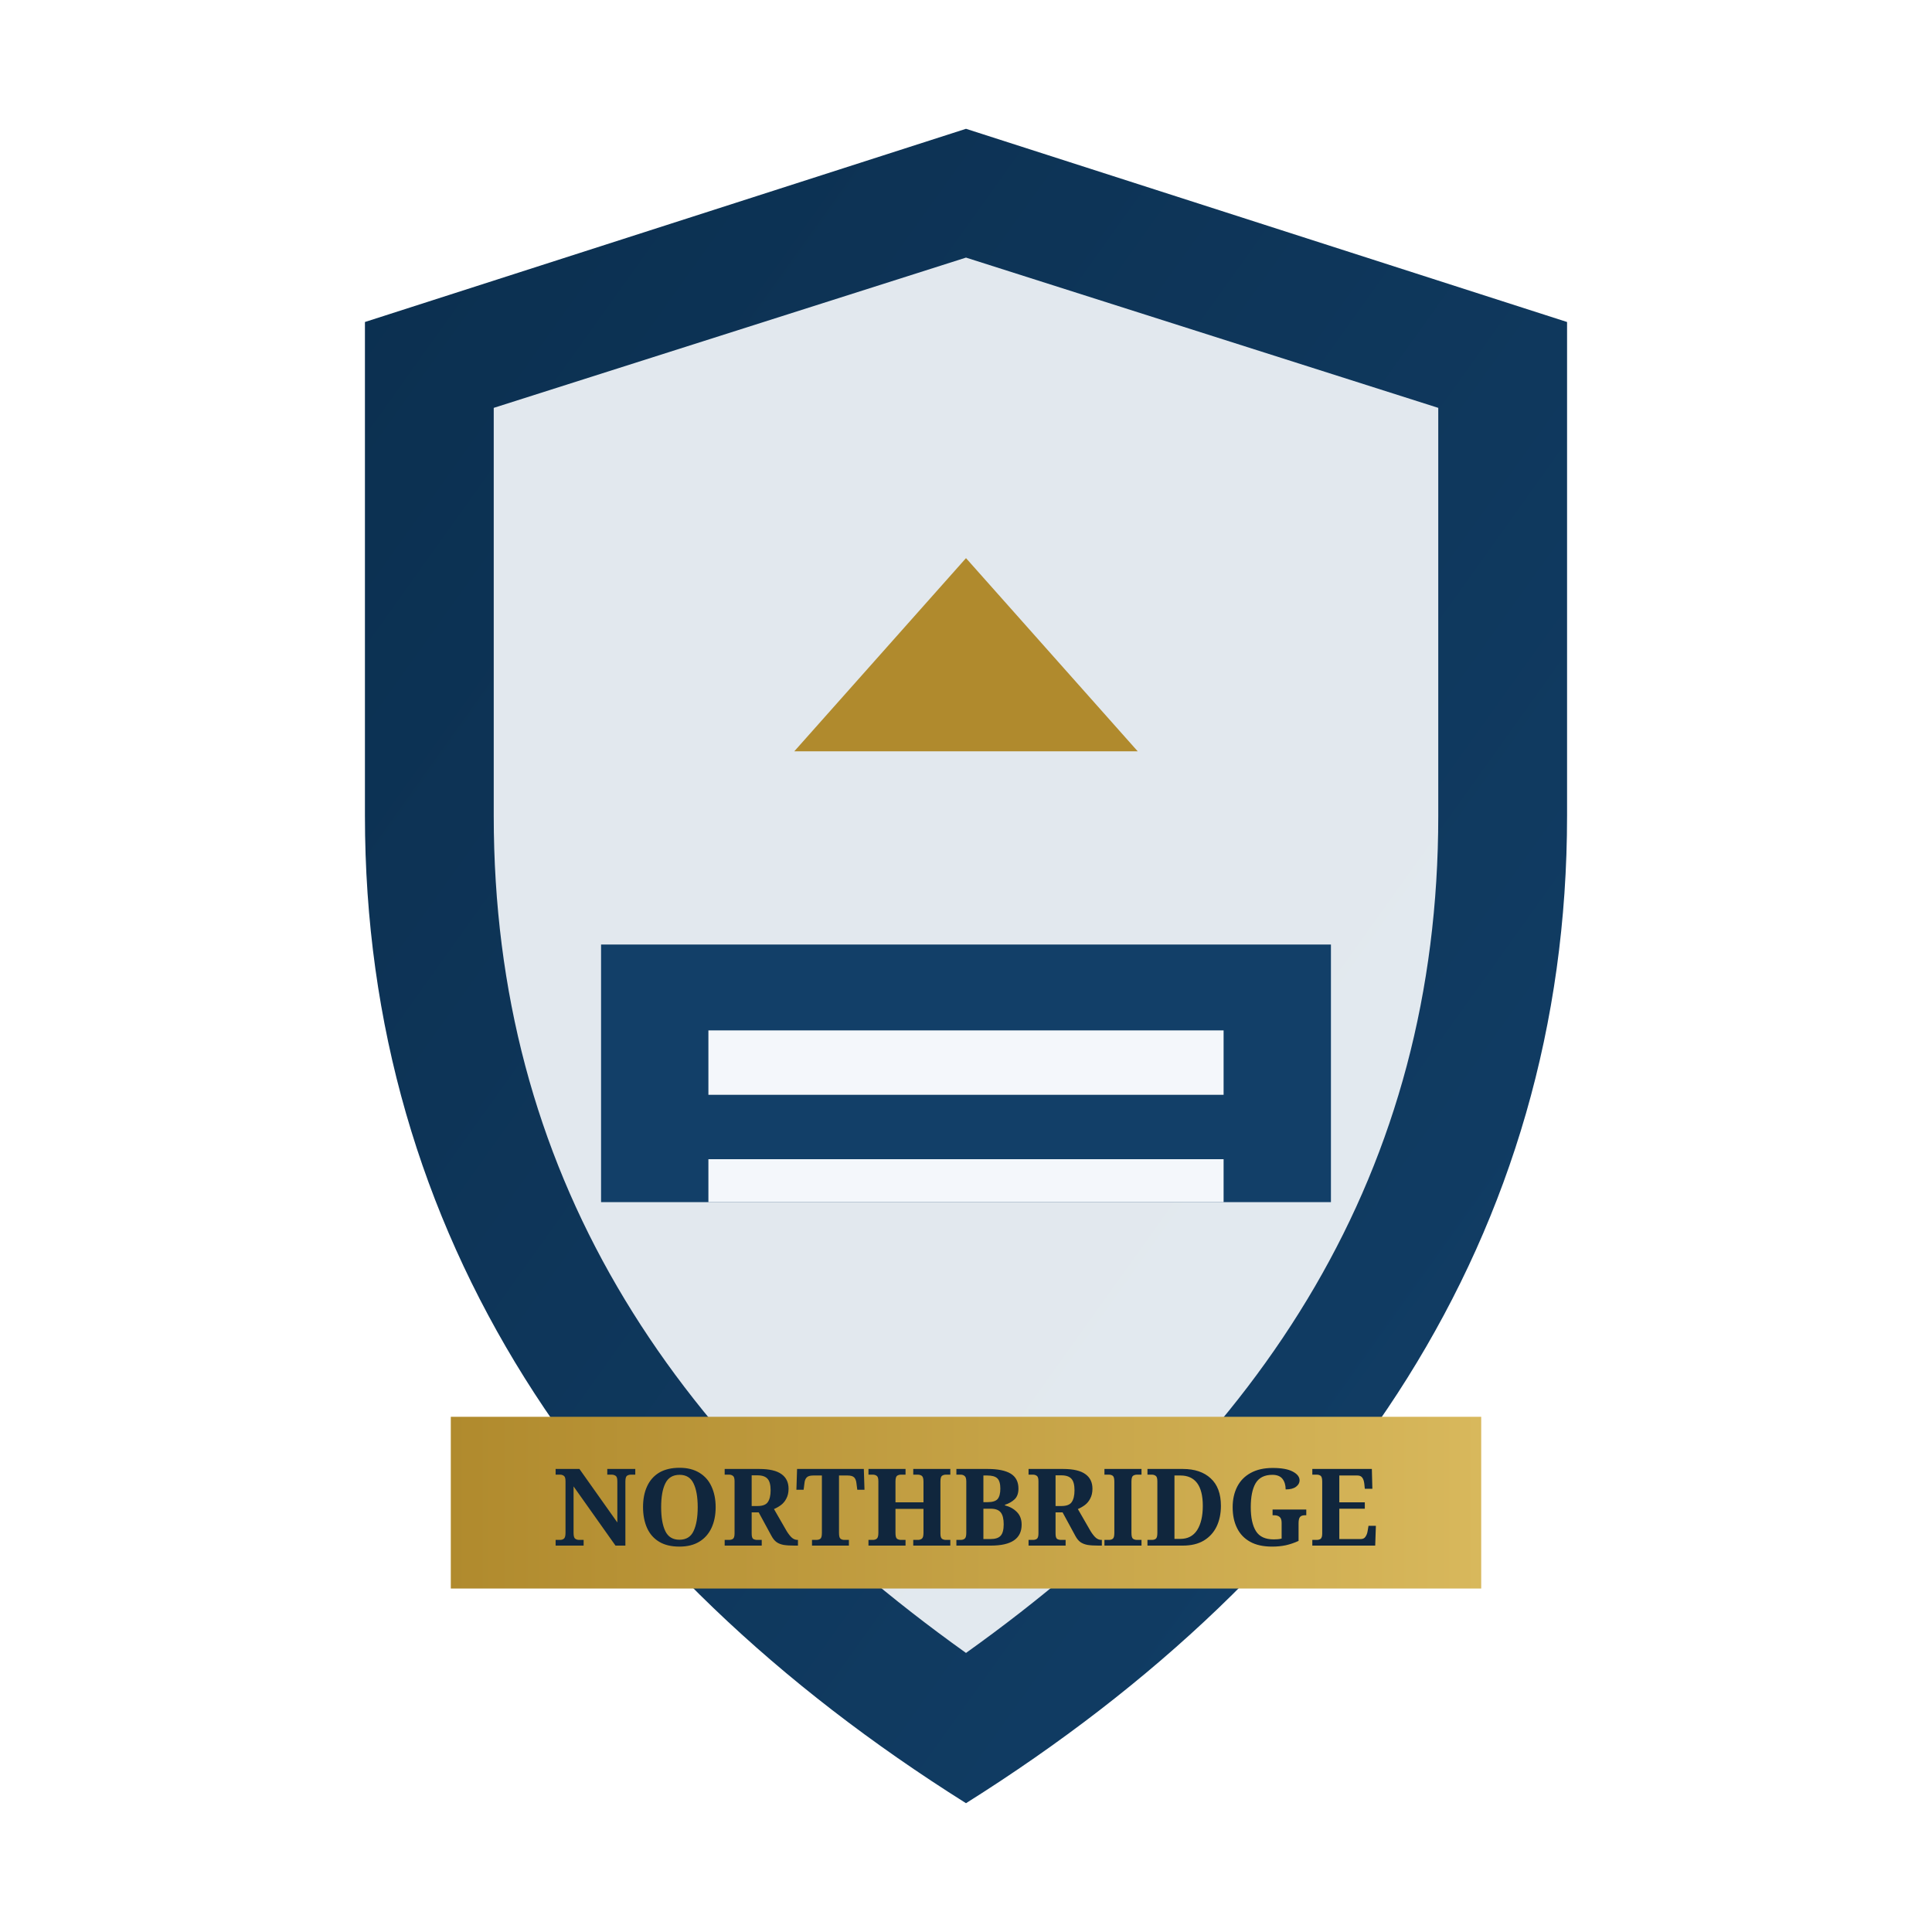
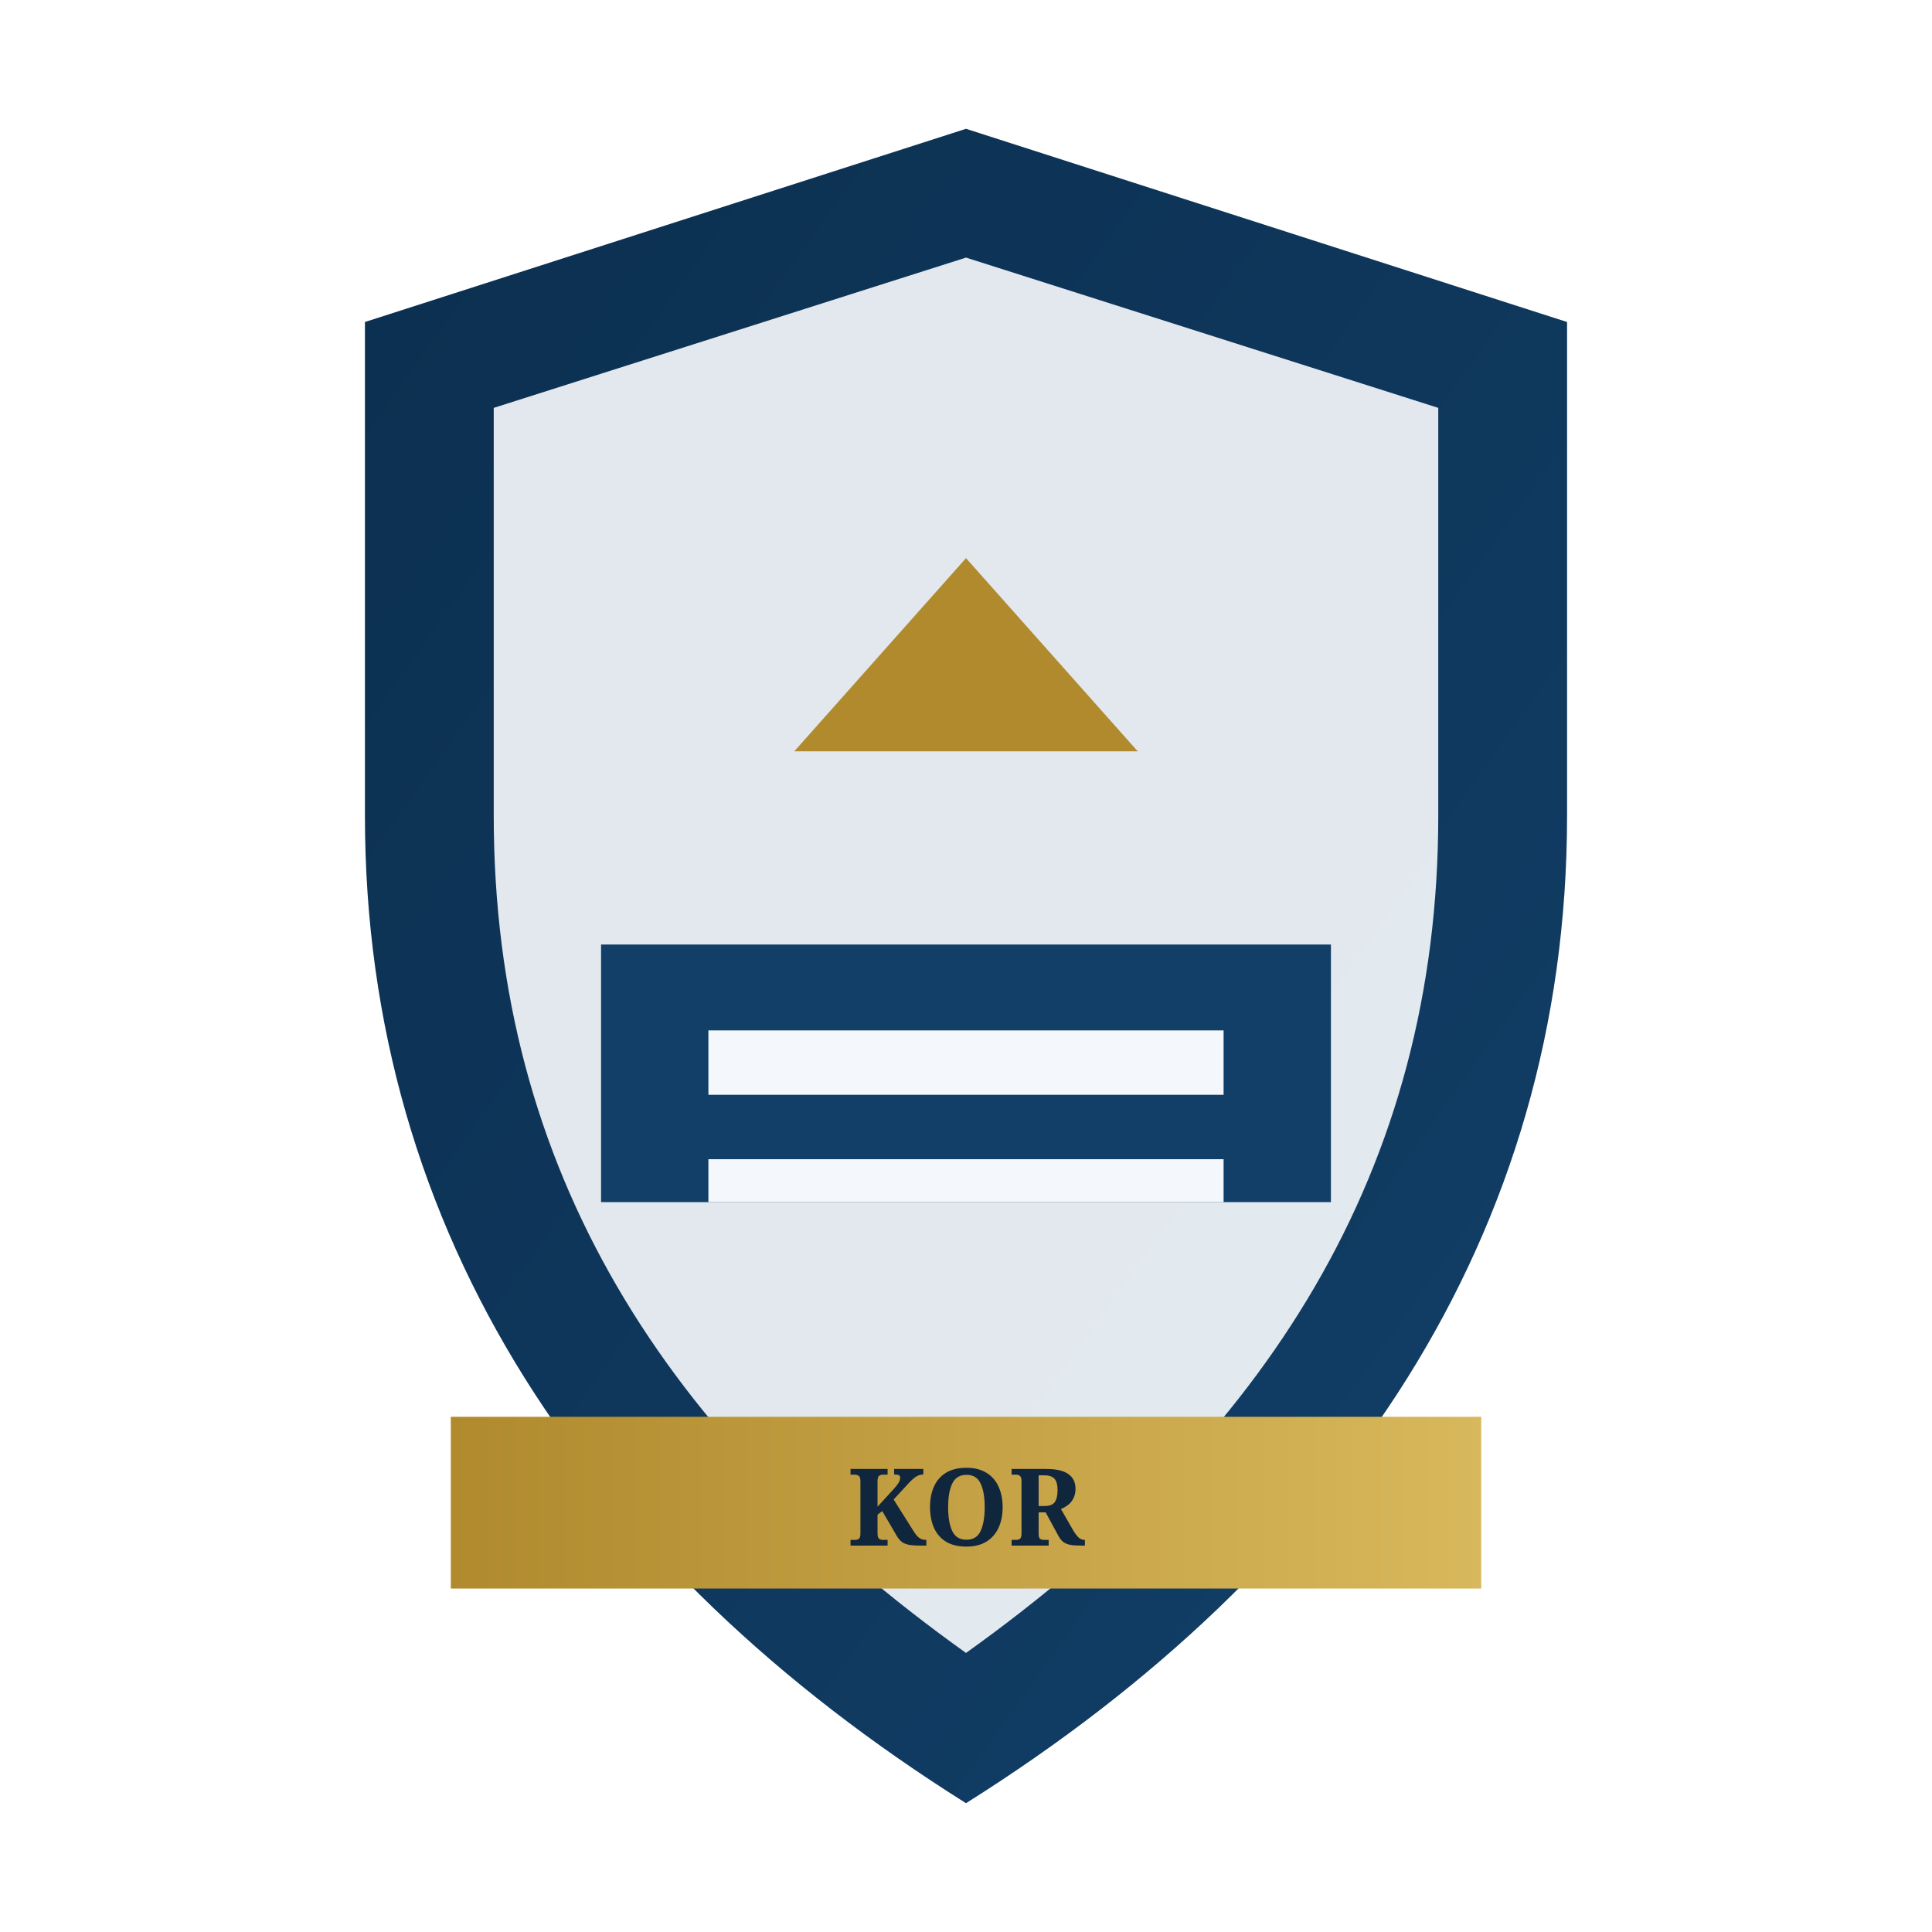
- <svg xmlns="http://www.w3.org/2000/svg" viewBox="0 0 180 180" role="img" aria-label="Northbridge Institute crest">
+ <svg xmlns="http://www.w3.org/2000/svg" viewBox="0 0 180 180" role="img" aria-label="KOR Institute crest">
  <defs>
    <linearGradient id="shield" x1="0" y1="0" x2="1" y2="1">
      <stop offset="0%" stop-color="#0b2f4f" />
      <stop offset="100%" stop-color="#123f68" />
    </linearGradient>
    <linearGradient id="ribbon" x1="0" y1="0" x2="1" y2="0">
      <stop offset="0%" stop-color="#b08a2d" />
      <stop offset="100%" stop-color="#d8b85c" />
    </linearGradient>
  </defs>
  <path d="M90 12l56 18v46c0 39-21 70-56 92C55 146 34 115 34 76V30l56-18z" fill="url(#shield)" />
  <path d="M90 24l44 14v38c0 33-16 58-44 78-28-20-44-45-44-78V38l44-14z" fill="#f4f7fb" opacity=".92" />
  <path d="M56 88h68v24H56z" fill="#123f68" />
  <path d="M90 52l16 18H74z" fill="#b08a2d" />
  <path d="M66 96h48v6H66zM66 108h48v4H66z" fill="#f4f7fb" />
  <path d="M42 132h96v16H42z" fill="url(#ribbon)" />
-   <text x="90" y="144" text-anchor="middle" font-family="Georgia, serif" font-size="10" font-weight="700" fill="#10263d">NORTHBRIDGE</text>
+   <text x="90" y="144" text-anchor="middle" font-family="Georgia, serif" font-size="10" font-weight="700" fill="#10263d">KOR</text>
</svg>
